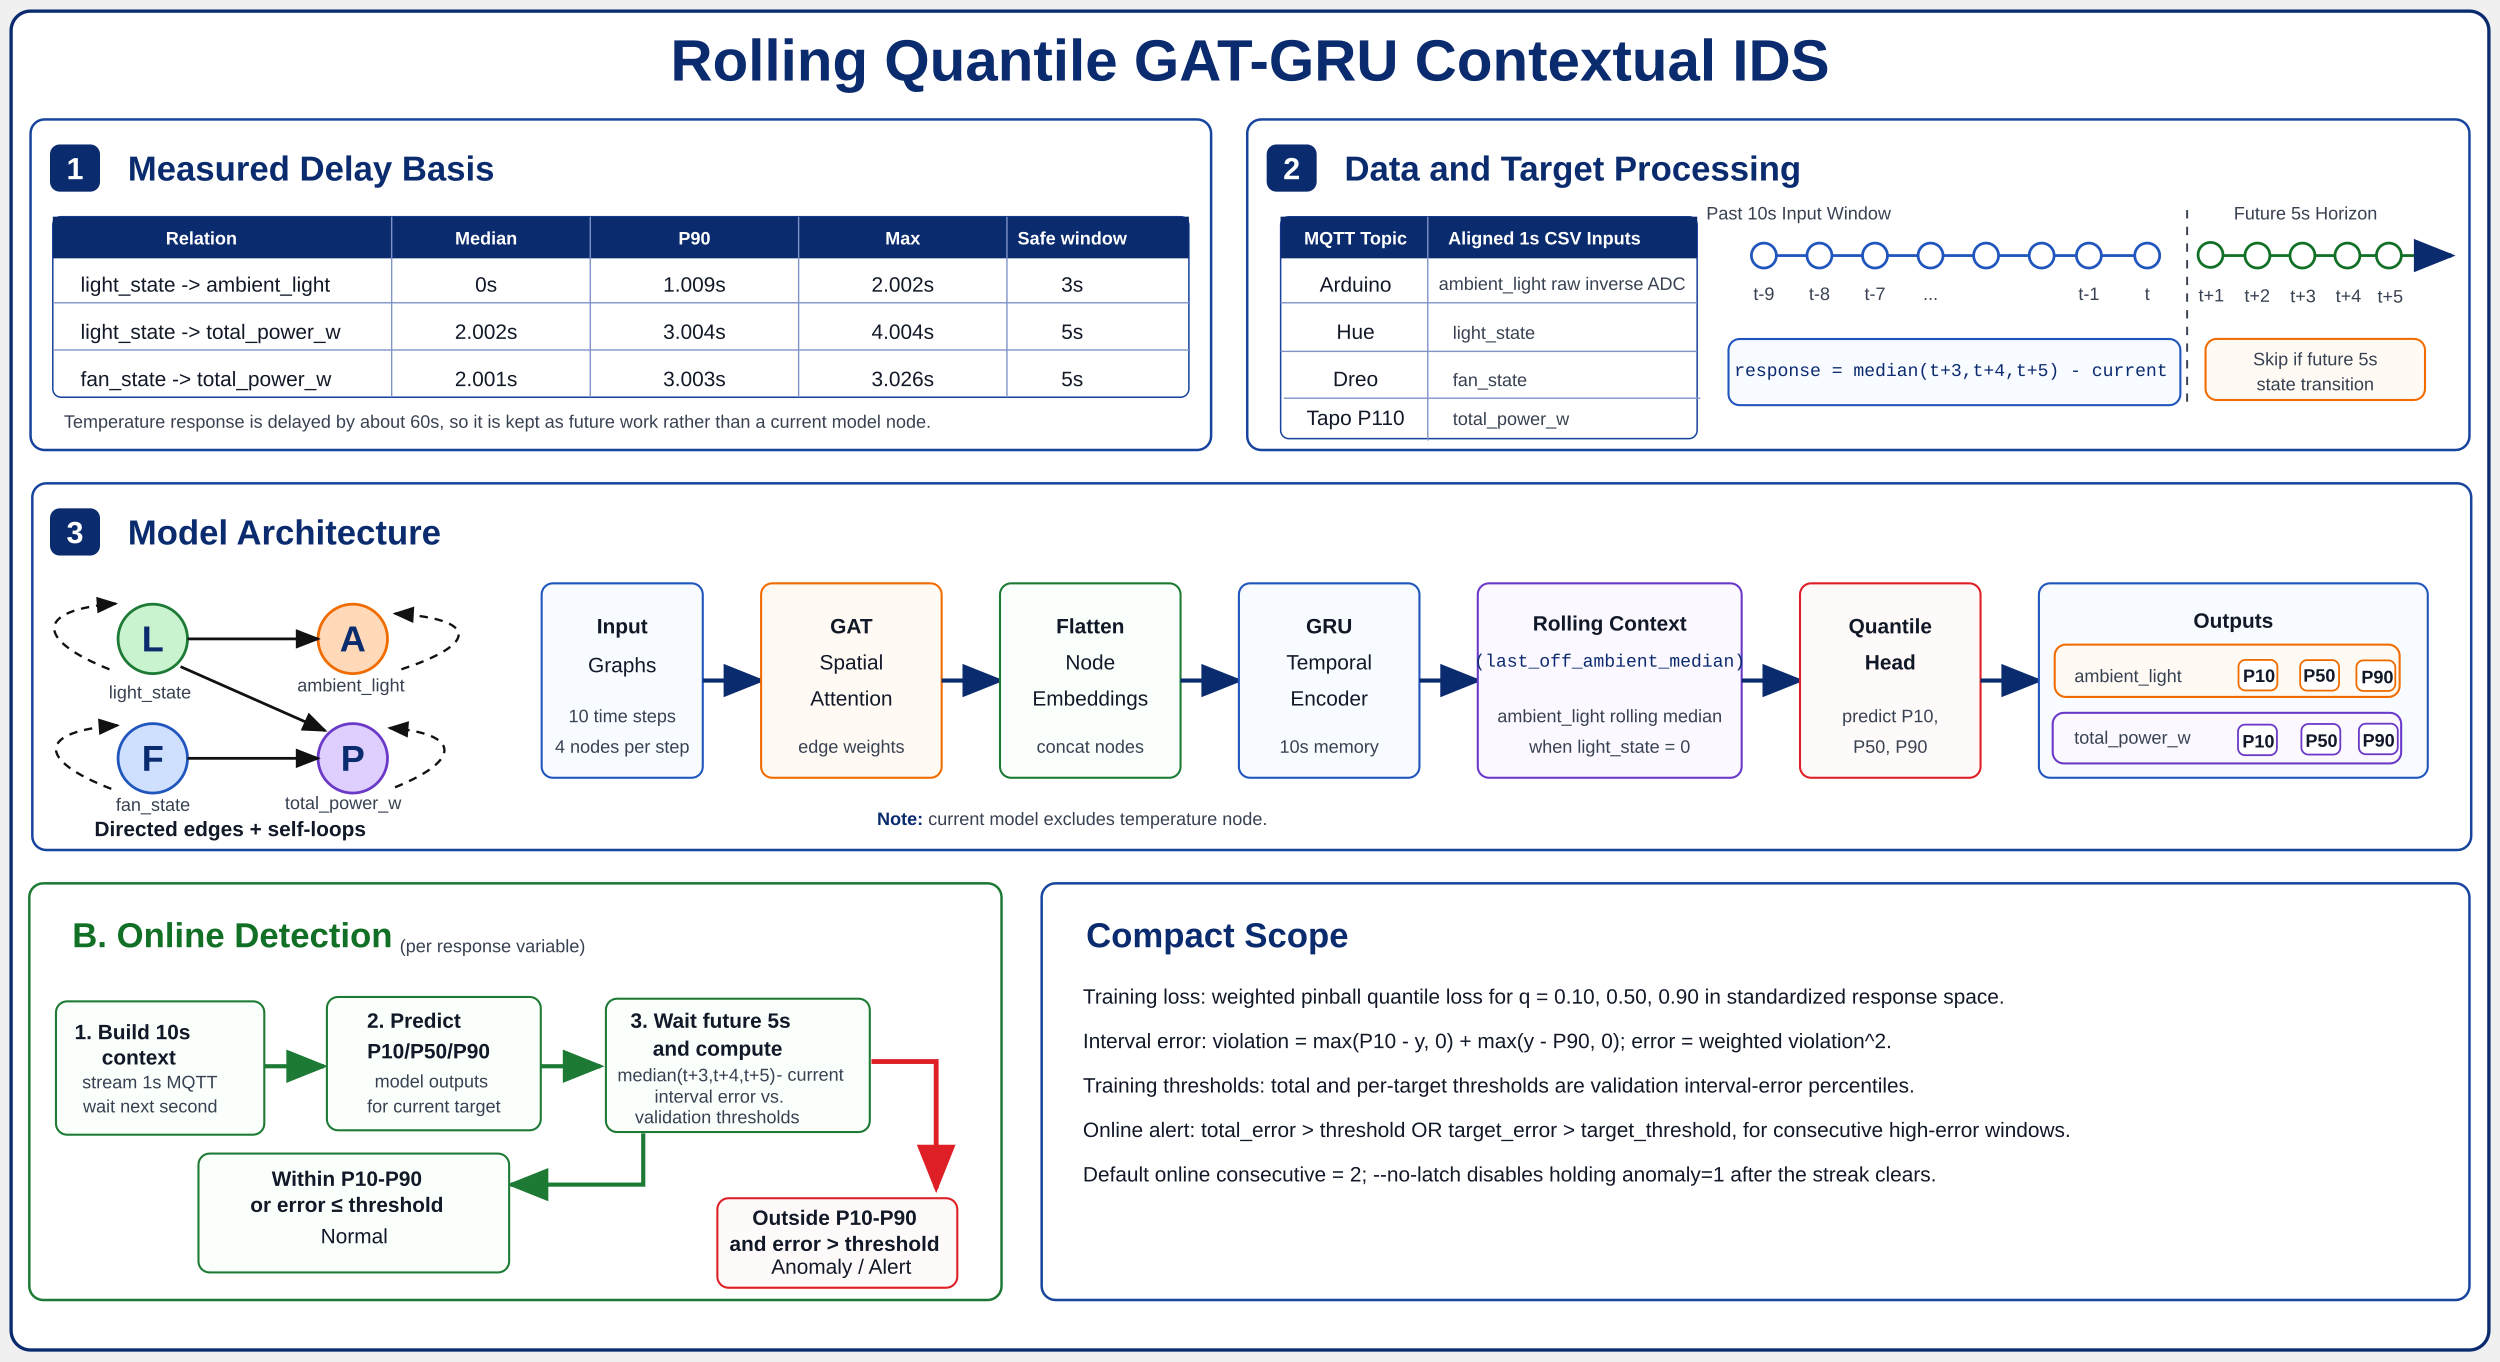
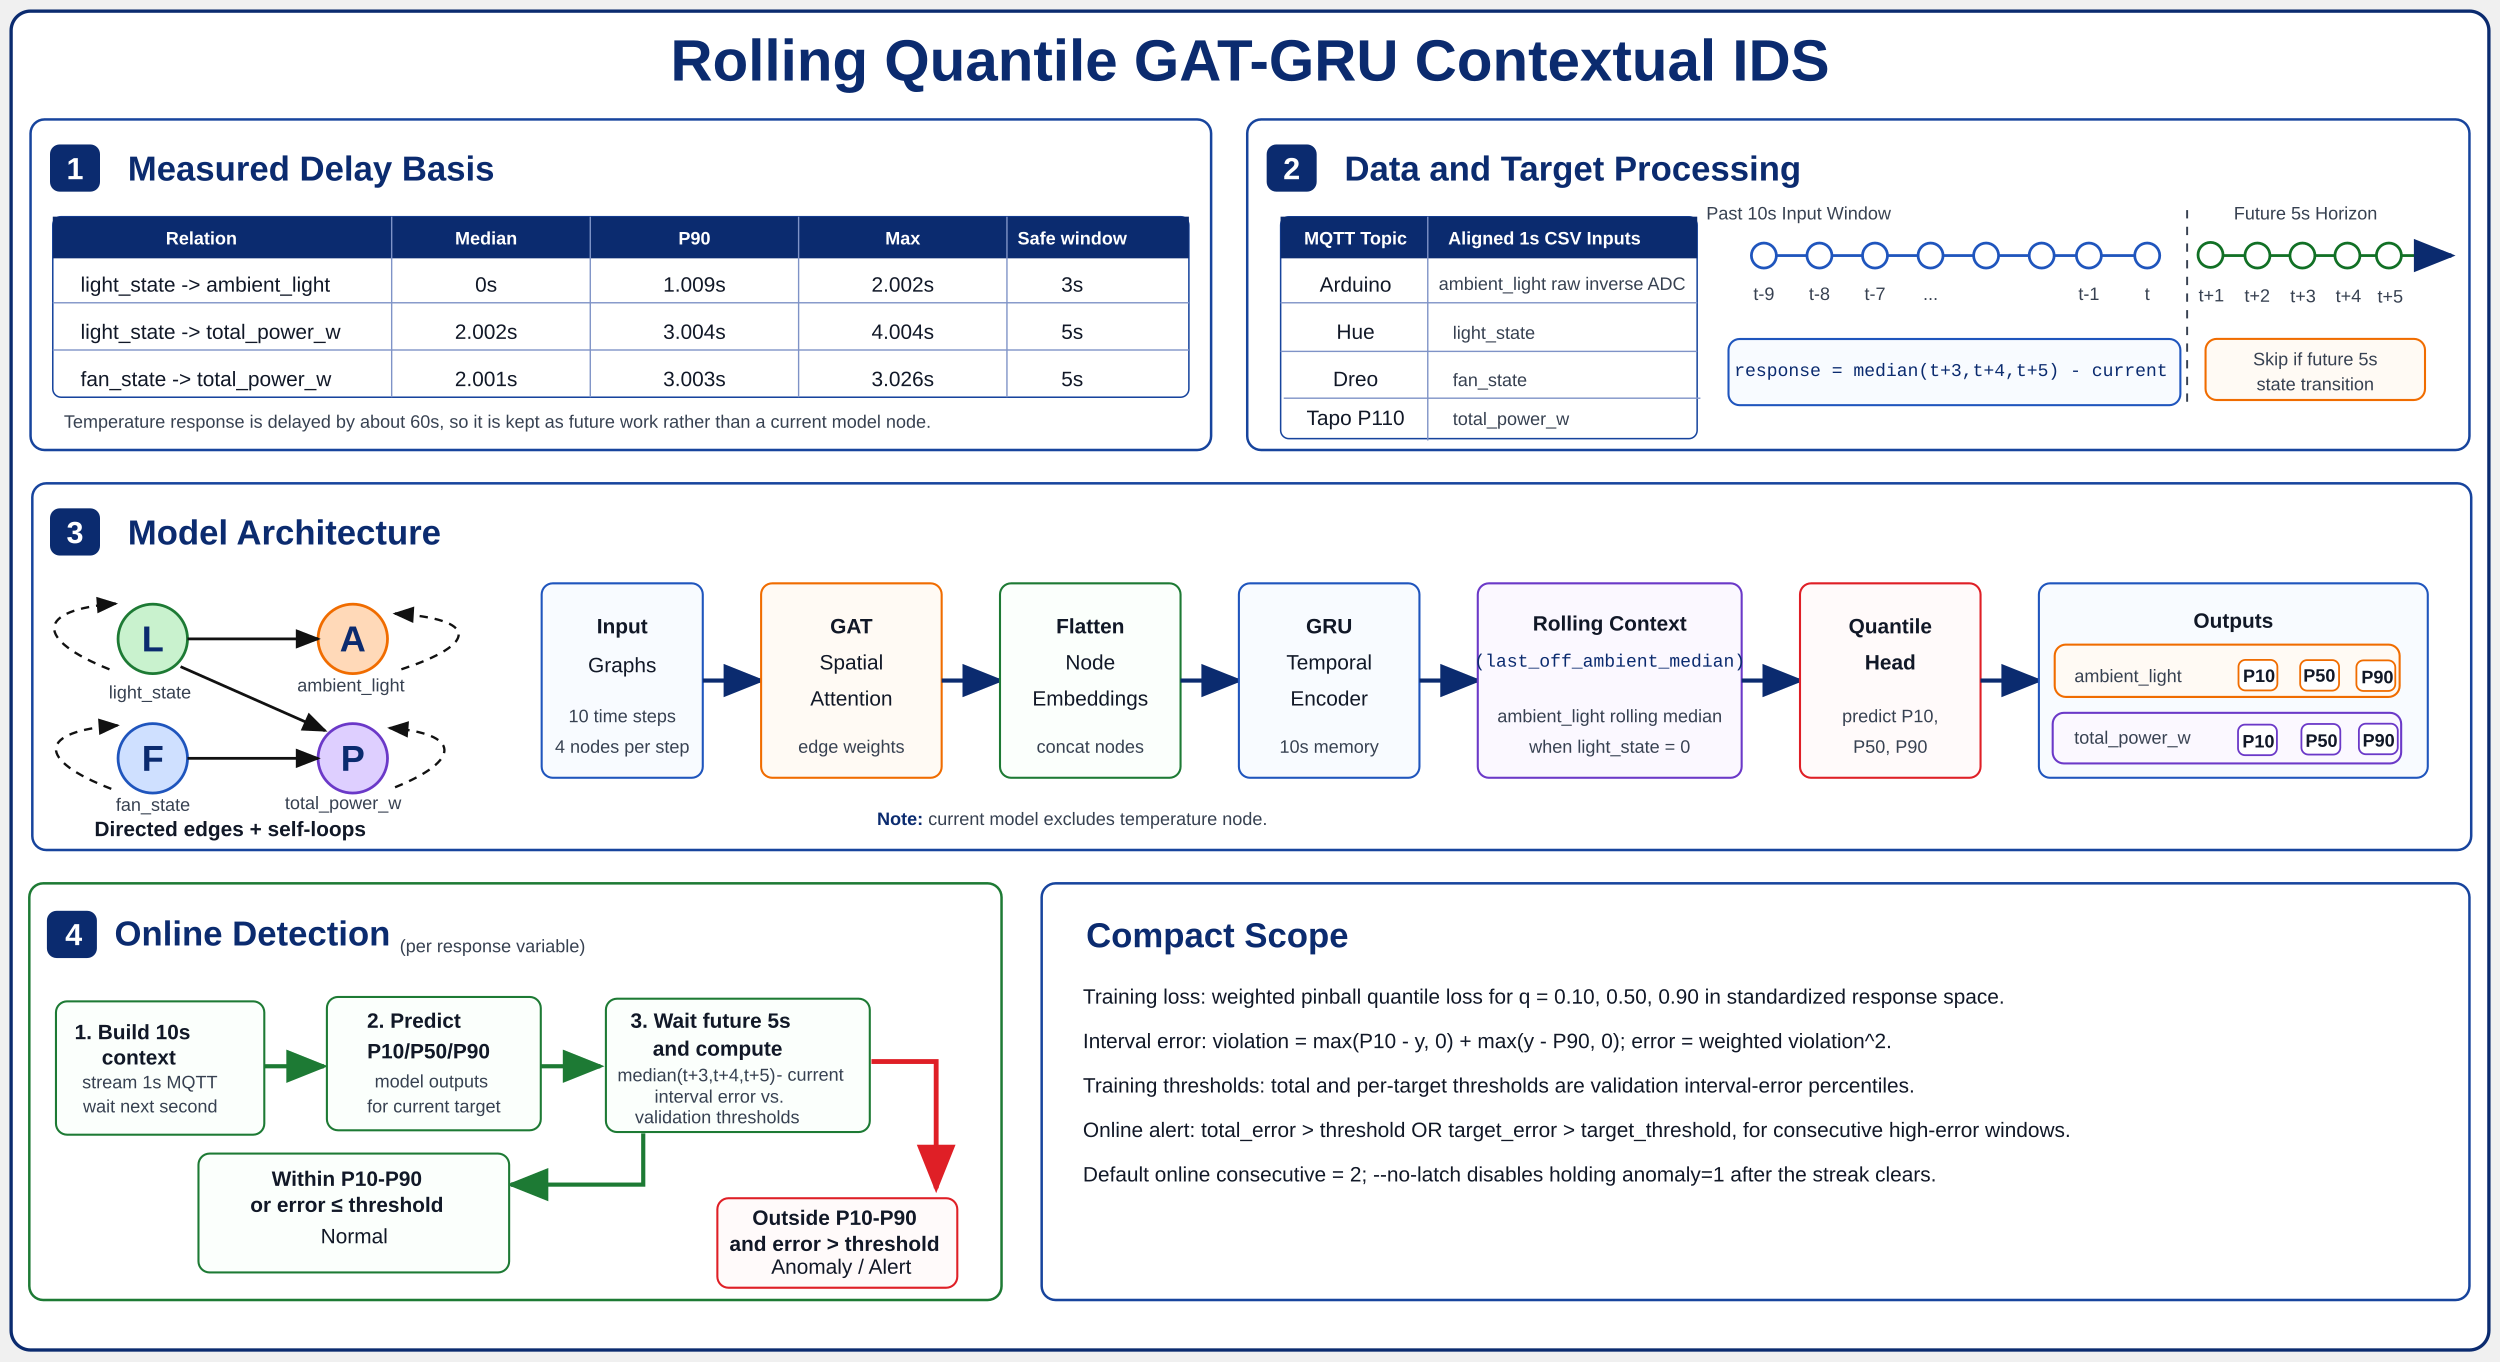
- <svg xmlns="http://www.w3.org/2000/svg" width="1800" height="980" viewBox="0 0 1800 980" version="1.1" id="svg137">
+ <svg xmlns="http://www.w3.org/2000/svg" xmlns:xlink="http://www.w3.org/1999/xlink" width="1800" height="980" viewBox="0 0 1800 980" version="1.1" id="svg137">
  <defs id="defs4">
+     <linearGradient id="swatch2">
+       <stop style="stop-color:#117025;stop-opacity:1;" offset="0" id="stop2" />
+     </linearGradient>
+     <linearGradient id="swatch1">
+       <stop style="stop-color:#0b2b6f;stop-opacity:1;" offset="0" id="stop1" />
+     </linearGradient>
    <style id="style1">
      .page{fill:#fff;stroke:#0b2b6f;stroke-width:2.4;rx:14}
      .panel{fill:#fff;stroke:#17449d;stroke-width:1.8;rx:10}
      .greenPanel{fill:#fff;stroke:#1d7a34;stroke-width:1.8;rx:10}
      .title{font-family:Arial,Helvetica,sans-serif;font-size:42px;font-weight:800;fill:#0b2b6f}
      .h{font-family:Arial,Helvetica,sans-serif;font-size:25px;font-weight:800;fill:#0b2b6f}
      .hg{font-family:Arial,Helvetica,sans-serif;font-size:25px;font-weight:800;fill:#117025}
      .t{font-family:Arial,Helvetica,sans-serif;font-size:15px;fill:#111827}
      .s{font-family:Arial,Helvetica,sans-serif;font-size:13px;fill:#374151}
      .tiny{font-family:Arial,Helvetica,sans-serif;font-size:12px;fill:#374151}
      .mono{font-family:"Courier New",monospace;font-size:13px;fill:#0b2b6f}
      .badge{fill:#0b2b6f;rx:7}.badgeText{font-family:Arial,Helvetica,sans-serif;font-size:22px;font-weight:800;fill:white}
      .head{fill:#0b2b6f}.headText{font-family:Arial,Helvetica,sans-serif;font-size:13px;font-weight:800;fill:white}
      .grid{stroke:#7f93c7;stroke-width:1}.boxB{fill:#f8fbff;stroke:#1f55bd;stroke-width:1.5;rx:8}
      .boxO{fill:#fffaf4;stroke:#f06c00;stroke-width:1.5;rx:8}.boxG{fill:#fbfffc;stroke:#1d7a34;stroke-width:1.5;rx:8}
      .boxP{fill:#fbf8ff;stroke:#6b39c8;stroke-width:1.5;rx:8}.boxR{fill:#fffafa;stroke:#df1f26;stroke-width:1.5;rx:8}
      .arrow{fill:none;stroke:#0b2b6f;stroke-width:3;marker-end:url(#arrow)}
      .arrowG{fill:none;stroke:#1d7a34;stroke-width:3;marker-end:url(#arrowG)}
      .arrowR{fill:none;stroke:#df1f26;stroke-width:3;marker-end:url(#arrowR)}
      .edge{fill:none;stroke:#111;stroke-width:2;marker-end:url(#arrowBlack)}
      .loop{fill:none;stroke:#111;stroke-width:1.7;stroke-dasharray:6 5;marker-end:url(#arrowBlack)}
      .nodeText{font-family:Arial,Helvetica,sans-serif;font-size:26px;font-weight:800;fill:#0b2b6f}
      .chip{fill:#fff;stroke-width:1.3;rx:5}.chipO{stroke:#f06c00}.chipP{stroke:#6b39c8}
      .chipText{font-family:Arial,Helvetica,sans-serif;font-size:13px;font-weight:800;fill:#111827}
    </style>
    <marker id="arrow" markerWidth="10" markerHeight="8" refX="9" refY="4" orient="auto">
      <path d="M0,0 L10,4 L0,8 Z" fill="#0b2b6f" id="path1" />
    </marker>
    <marker id="arrowG" markerWidth="10" markerHeight="8" refX="9" refY="4" orient="auto" viewBox="0 0 10 8" preserveAspectRatio="xMidYMid">
      <path d="M0,0 L10,4 L0,8 Z" fill="#1d7a34" id="path2" />
    </marker>
    <marker id="arrowR" markerWidth="10" markerHeight="8" refX="9" refY="4" orient="auto" viewBox="0 0 10 8" preserveAspectRatio="xMidYMid">
      <path d="M0,0 L10,4 L0,8 Z" fill="#df1f26" id="path3" />
    </marker>
    <marker id="arrowBlack" markerWidth="9" markerHeight="7" refX="8" refY="3.5" orient="auto">
      <path d="M0,0 L9,3.5 L0,7 Z" fill="#111" id="path4" />
    </marker>
+     <linearGradient xlink:href="#swatch1" id="linearGradient1" x1="93.77" y1="383.199" x2="316.573" y2="383.199" gradientUnits="userSpaceOnUse" />
+     <linearGradient xlink:href="#swatch1" id="linearGradient2" x1="83.513" y1="671.784" x2="279.375" y2="671.784" gradientUnits="userSpaceOnUse" />
  </defs>
  <rect class="page" x="8" y="8" width="1784" height="964" id="rect4" />
  <text class="title" x="900" y="58" text-anchor="middle" id="text4">Rolling Quantile GAT-GRU Contextual IDS</text>
  <rect class="panel" x="22" y="86" width="850" height="238" id="rect5" />
  <rect class="badge" x="36" y="104" width="36" height="34" id="rect6" />
  <text class="badgeText" x="54" y="129" text-anchor="middle" id="text6">1</text>
  <text class="h" x="92" y="130" id="text7">Measured Delay Basis</text>
  <rect x="38" y="156" width="818" height="130" fill="#fff" stroke="#17449d" stroke-width="1.1" rx="6" id="rect7" />
  <rect class="head" x="38" y="156" width="818" height="30" id="rect8" />
  <text class="headText" x="145" y="176" text-anchor="middle" id="text8">Relation</text>
  <text class="headText" x="350" y="176" text-anchor="middle" id="text9">Median</text>
  <text class="headText" x="500" y="176" text-anchor="middle" id="text10">P90</text>
  <text class="headText" x="650" y="176" text-anchor="middle" id="text11">Max</text>
  <text class="headText" x="772" y="176" text-anchor="middle" id="text12">Safe window</text>
  <line class="grid" x1="282" y1="156" x2="282" y2="286" id="line12" />
  <line class="grid" x1="425" y1="156" x2="425" y2="286" id="line13" />
  <line class="grid" x1="575" y1="156" x2="575" y2="286" id="line14" />
  <line class="grid" x1="725" y1="156" x2="725" y2="286" id="line15" />
  <line class="grid" x1="38" y1="218" x2="856" y2="218" id="line16" />
  <line class="grid" x1="38" y1="252" x2="856" y2="252" id="line17" />
  <text class="t" x="58" y="210" id="text17">light_state -&gt; ambient_light</text>
  <text class="t" x="350" y="210" text-anchor="middle" id="text18">0s</text>
  <text class="t" x="500" y="210" text-anchor="middle" id="text19">1.009s</text>
  <text class="t" x="650" y="210" text-anchor="middle" id="text20">2.002s</text>
  <text class="t" x="772" y="210" text-anchor="middle" id="text21">3s</text>
  <text class="t" x="58" y="244" id="text22">light_state -&gt; total_power_w</text>
  <text class="t" x="350" y="244" text-anchor="middle" id="text23">2.002s</text>
  <text class="t" x="500" y="244" text-anchor="middle" id="text24">3.004s</text>
  <text class="t" x="650" y="244" text-anchor="middle" id="text25">4.004s</text>
  <text class="t" x="772" y="244" text-anchor="middle" id="text26">5s</text>
  <text class="t" x="58" y="278" id="text27">fan_state -&gt; total_power_w</text>
  <text class="t" x="350" y="278" text-anchor="middle" id="text28">2.001s</text>
  <text class="t" x="500" y="278" text-anchor="middle" id="text29">3.003s</text>
  <text class="t" x="650" y="278" text-anchor="middle" id="text30">3.026s</text>
  <text class="t" x="772" y="278" text-anchor="middle" id="text31">5s</text>
  <text class="s" x="46" y="308" id="text32">Temperature response is delayed by about 60s, so it is kept as future work rather than a current model node.</text>
  <rect class="panel" x="898" y="86" width="880" height="238" id="rect32" />
  <circle cx="1591.573" cy="183.532" r="9" fill="#ffffff" stroke="#117025" stroke-width="2" id="circle60-9" />
  <rect class="badge" x="912" y="104" width="36" height="34" id="rect33" />
  <text class="badgeText" x="930" y="129" text-anchor="middle" id="text33">2</text>
  <text class="h" x="968" y="130" id="text34">Data and Target Processing</text>
  <rect x="922.055" y="156.055" width="299.89" height="159.781" fill="#ffffff" stroke="#17449d" stroke-width="1.1" rx="5.998" id="rect34" />
  <rect class="head" x="922" y="156" width="300" height="30" id="rect35" />
  <text class="headText" x="976" y="176" text-anchor="middle" id="text35">MQTT Topic</text>
  <text class="headText" x="1112" y="176" text-anchor="middle" id="text36">Aligned 1s CSV Inputs</text>
  <line class="grid" x1="1028" y1="156" x2="1028" y2="317.159" id="line36" />
  <line class="grid" x1="922" y1="218" x2="1222" y2="218" id="line37" />
  <line class="grid" x1="922" y1="253" x2="1222" y2="253" id="line38" />
  <line class="grid" x1="924.292" y1="286.697" x2="1224.292" y2="286.697" id="line38-8" style="stroke:#7f93c7;stroke-width:1" />
  <text class="t" x="976" y="210" text-anchor="middle" fill="#f06c00" id="text38">Arduino</text>
  <text class="s" x="1035.858" y="208.732" id="text39">ambient_light raw inverse ADC</text>
  <text class="t" x="976" y="244" text-anchor="middle" fill="#117025" id="text40">Hue</text>
  <text class="s" x="1046" y="244" id="text41">light_state</text>
  <text class="t" x="976" y="278" text-anchor="middle" fill="#1f55bd" id="text42">Dreo</text>
  <text class="s" x="1046" y="278" id="text43">fan_state</text>
  <text class="t" x="976" y="306" text-anchor="middle" fill="#6b39c8" id="text44">Tapo P110</text>
  <text class="s" x="1046" y="306" id="text45">total_power_w</text>
  <text class="s" x="1295" y="158" text-anchor="middle" fill="#1f55bd" id="text46">Past 10s Input Window</text>
  <line x1="1270" y1="184" x2="1546" y2="184" stroke="#1f55bd" stroke-width="2" id="line46" />
  <text class="s" x="1270" y="216" text-anchor="middle" id="text47">t-9</text>
  <text class="s" x="1310" y="216" text-anchor="middle" id="text48">t-8</text>
  <text class="s" x="1350" y="216" text-anchor="middle" id="text49">t-7</text>
  <text class="s" x="1390" y="216" text-anchor="middle" id="text50">...</text>
  <text class="s" x="1504" y="216" text-anchor="middle" id="text51">t-1</text>
  <text class="s" x="1546" y="216" text-anchor="middle" id="text52">t</text>
  <text class="s" x="1592.172" y="217.014" text-anchor="middle" id="text52-2" style="font-size:13px;font-family:Arial, Helvetica, sans-serif;fill:#374151">t+1</text>
  <text class="s" x="1625.197" y="217.293" text-anchor="middle" id="text52-2-5" style="font-size:13px;font-family:Arial, Helvetica, sans-serif;fill:#374151">t+2</text>
  <text class="s" x="1658.177" y="217.603" text-anchor="middle" id="text52-2-1" style="font-size:13px;font-family:Arial, Helvetica, sans-serif;fill:#374151">t+3</text>
  <text class="s" x="1690.865" y="217.5" text-anchor="middle" id="text52-2-11" style="font-size:13px;font-family:Arial, Helvetica, sans-serif;fill:#374151">t+4</text>
  <text class="s" x="1721" y="217.844" text-anchor="middle" id="text52-2-2" style="font-size:13px;font-family:Arial, Helvetica, sans-serif;fill:#374151">t+5</text>
  <circle cx="1270" cy="184" r="9" fill="#fff" stroke="#1f55bd" stroke-width="2" id="circle52" />
  <circle cx="1310" cy="184" r="9" fill="#fff" stroke="#1f55bd" stroke-width="2" id="circle53" />
  <circle cx="1350" cy="184" r="9" fill="#fff" stroke="#1f55bd" stroke-width="2" id="circle54" />
  <circle cx="1390" cy="184" r="9" fill="#fff" stroke="#1f55bd" stroke-width="2" id="circle55" />
  <circle cx="1430" cy="184" r="9" fill="#fff" stroke="#1f55bd" stroke-width="2" id="circle56" />
  <circle cx="1470" cy="184" r="9" fill="#fff" stroke="#1f55bd" stroke-width="2" id="circle57" />
  <circle cx="1504" cy="184" r="9" fill="#fff" stroke="#1f55bd" stroke-width="2" id="circle58" />
  <circle cx="1546" cy="184" r="9" fill="#fff" stroke="#1f55bd" stroke-width="2" id="circle59" />
  <line x1="1574.732" y1="151.268" x2="1574.732" y2="293.268" stroke="#374151" stroke-width="1.4" stroke-dasharray="6, 6" id="line59" />
  <text class="s" x="1660" y="158" text-anchor="middle" fill="#117025" id="text59">Future 5s Horizon</text>
  <line x1="1600" y1="184" x2="1748" y2="184" stroke="#117025" stroke-width="2" id="line60" />
  <path d="M1748 184 L1765 184" class="arrow" id="path60" />
  <circle cx="1625.356" cy="184" r="9" fill="#ffffff" stroke="#117025" stroke-width="2" id="circle60" />
  <circle cx="1657.749" cy="184" r="9" fill="#ffffff" stroke="#117025" stroke-width="2" id="circle61" />
  <circle cx="1690.142" cy="184" r="9" fill="#ffffff" stroke="#117025" stroke-width="2" id="circle62" />
  <circle cx="1720" cy="184" r="9" fill="#fff" stroke="#117025" stroke-width="2" id="circle63" />
  <rect class="boxB" x="1244.524" y="244.077" width="325.345" height="47.65" id="rect63" />
  <text class="mono" x="1404.661" y="270.732" text-anchor="middle" id="text63">response = median(t+3,t+4,t+5) - current</text>
  <rect class="boxO" x="1588" y="244" width="158" height="44" id="rect64" />
  <text class="s" x="1667" y="263" text-anchor="middle" fill="#d95d00" id="text64">Skip if future 5s</text>
  <text class="s" x="1667" y="281" text-anchor="middle" fill="#d95d00" id="text65">state transition</text>
  <rect class="panel" x="23.268" y="348" width="1756" height="264" id="rect65" />
  <rect class="badge" x="36" y="366" width="36" height="34" id="rect66" />
+   <rect class="badge" x="190" y="660" width="36" height="34" id="rect66-7" style="fill:#0b2b6f" />
  <text class="badgeText" x="54" y="391" text-anchor="middle" id="text66">3</text>
-   <text class="h" x="92" y="392" id="text67">Model Architecture</text>
+   <text class="h" x="92" y="392" id="text67" style="fill:url(#linearGradient1)">Model Architecture</text>
  <circle cx="110" cy="460" r="25" fill="#c9f2ce" stroke="#1d7a34" stroke-width="2" id="circle67" />
  <text class="nodeText" x="110" y="469" text-anchor="middle" id="text68">L</text>
  <circle cx="110" cy="546" r="25" fill="#cfe0ff" stroke="#1f55bd" stroke-width="2" id="circle68" />
  <text class="nodeText" x="110" y="555" text-anchor="middle" id="text69">F</text>
  <circle cx="254" cy="460" r="25" fill="#ffd9b8" stroke="#f06c00" stroke-width="2" id="circle69" />
  <text class="nodeText" x="254" y="469" text-anchor="middle" id="text70">A</text>
  <circle cx="254" cy="546" r="25" fill="#decfff" stroke="#6b39c8" stroke-width="2" id="circle70" />
  <text class="nodeText" x="254" y="555" text-anchor="middle" id="text71">P</text>
  <path class="edge" d="M135 460 L229 460" id="path71" />
  <path class="edge" d="M130 480 L234 526" id="path72" />
  <path class="edge" d="M135 546 L229 546" id="path73" />
  <path class="loop" d="M 78.811,481.925 C 24.994,460.443 24.994,438.961 83.295,434.664" id="path74" />
  <path class="loop" d="m 288.98,481.909 c 55.8,-18.218 55.8,-36.437 -4.65,-40.081" id="path75" />
  <path class="loop" d="M 80.12,567.976 C 26.289,547.21 26.289,526.445 84.606,522.292" id="path76" />
  <path class="loop" d="m 284.45,566.841 c 48.027,-19.403 48.027,-38.806 -4.002,-42.687" id="path77" />
  <text class="s" x="78.339" y="502.875" id="text77">light_state</text>
  <text class="s" x="83.41" y="583.803" id="text78">fan_state</text>
  <text class="s" x="214" y="497.803" id="text79">ambient_light</text>
  <text class="s" x="205.125" y="582.536" id="text80">total_power_w</text>
  <text class="t" x="68" y="602" fill="#0b2b6f" font-weight="800" id="text81">Directed edges + self-loops</text>
  <rect class="boxB" x="390" y="420" width="116" height="140" id="rect81" />
  <text class="t" x="448" y="456" text-anchor="middle" font-weight="800" fill="#0b2b6f" id="text82">Input</text>
  <text class="t" x="448" y="484" text-anchor="middle" id="text83">Graphs</text>
  <text class="s" x="448" y="520" text-anchor="middle" id="text84">10 time steps</text>
  <text class="s" x="448" y="542" text-anchor="middle" id="text85">4 nodes per step</text>
  <path class="arrow" d="M506 490 L548 490" id="path85" />
  <rect class="boxO" x="548" y="420" width="130" height="140" id="rect85" />
  <text class="t" x="613" y="456" text-anchor="middle" font-weight="800" id="text86">GAT</text>
  <text class="t" x="613" y="482" text-anchor="middle" id="text87">Spatial</text>
  <text class="t" x="613" y="508" text-anchor="middle" id="text88">Attention</text>
  <text class="s" x="613" y="542" text-anchor="middle" id="text89">edge weights</text>
  <path class="arrow" d="M678 490 L720 490" id="path89" />
  <rect class="boxG" x="720" y="420" width="130" height="140" id="rect89" />
  <text class="t" x="785" y="456" text-anchor="middle" font-weight="800" id="text90">Flatten</text>
  <text class="t" x="785" y="482" text-anchor="middle" id="text91">Node</text>
  <text class="t" x="785" y="508" text-anchor="middle" id="text92">Embeddings</text>
  <text class="s" x="785" y="542" text-anchor="middle" id="text93">concat nodes</text>
  <path class="arrow" d="M850 490 L892 490" id="path93" />
  <rect class="boxB" x="892" y="420" width="130" height="140" id="rect93" />
  <text class="t" x="957" y="456" text-anchor="middle" font-weight="800" fill="#0b2b6f" id="text94">GRU</text>
  <text class="t" x="957" y="482" text-anchor="middle" fill="#0b2b6f" id="text95">Temporal</text>
  <text class="t" x="957" y="508" text-anchor="middle" fill="#0b2b6f" id="text96">Encoder</text>
  <text class="s" x="957" y="542" text-anchor="middle" id="text97">10s memory</text>
  <path class="arrow" d="M1022 490 L1064 490" id="path97" />
  <rect class="boxP" x="1064" y="420" width="190" height="140" id="rect97" />
  <text class="t" x="1159" y="454" text-anchor="middle" font-weight="800" fill="#0b2b6f" id="text98">Rolling Context</text>
  <text class="mono" x="1159" y="480" text-anchor="middle" id="text99">(last_off_ambient_median)</text>
  <text class="s" x="1159" y="520" text-anchor="middle" id="text100">ambient_light rolling median</text>
  <text class="s" x="1159" y="542" text-anchor="middle" id="text101">when light_state = 0</text>
  <path class="arrow" d="M1254 490 L1296 490" id="path101" />
  <rect class="boxR" x="1296" y="420" width="130" height="140" id="rect101" />
  <text class="t" x="1361" y="456" text-anchor="middle" font-weight="800" fill="#df1f26" id="text102">Quantile</text>
  <text class="t" x="1361" y="482" text-anchor="middle" font-weight="800" fill="#df1f26" id="text103">Head</text>
  <text class="s" x="1361" y="520" text-anchor="middle" id="text104">predict P10,</text>
  <text class="s" x="1361" y="542" text-anchor="middle" id="text105">P50, P90</text>
  <path class="arrow" d="M1426 490 L1468 490" id="path105" />
  <rect class="boxB" x="1468" y="420" width="280" height="140" id="rect105" />
  <text class="t" x="1608" y="452" text-anchor="middle" font-weight="800" fill="#0b2b6f" id="text106">Outputs</text>
  <rect class="boxO" x="1479.389" y="464.121" width="248.348" height="37.67" id="rect106" />
  <text class="s" x="1493.519" y="491.125" fill="#d95d00" id="text107">ambient_light</text>
  <rect class="chip chipO" x="1611.716" y="475.125" width="28" height="22" id="rect107" />
  <text class="chipText" x="1626.502" y="491.035" text-anchor="middle" id="text108">P10</text>
  <rect class="chip chipO" x="1656.122" y="475.259" width="28" height="22" id="rect108" />
  <text class="chipText" x="1669.898" y="490.811" text-anchor="middle" id="text109">P50</text>
  <rect class="chip chipO" x="1696.604" y="475.484" width="28" height="22" id="rect109" />
  <text class="chipText" x="1711.725" y="491.932" text-anchor="middle" id="text110">P90</text>
  <rect class="boxP" x="1477.938" y="513.246" width="250.902" height="36.421" id="rect110" />
  <text class="s" x="1493.415" y="535.484" fill="#3f1b88" id="text111">total_power_w</text>
  <rect class="chip chipP" x="1611.381" y="521.725" width="28" height="22" id="rect111" />
  <text class="chipText" x="1626.054" y="538.173" text-anchor="middle" id="text112">P10</text>
  <rect class="chip chipP" x="1657.018" y="521.277" width="28" height="22" id="rect112" />
  <text class="chipText" x="1671.467" y="537.725" text-anchor="middle" id="text113">P50</text>
  <rect class="chip chipP" x="1698.397" y="521.052" width="28" height="22" id="rect113" />
  <text class="chipText" x="1712.621" y="537.501" text-anchor="middle" id="text114">P90</text>
  <text class="s" x="772" y="594" text-anchor="middle" id="text115">
    <tspan font-weight="800" fill="#0b2b6f" id="tspan114">Note:</tspan> current model excludes temperature node.</text>
  <rect class="greenPanel" x="21.104" y="636" width="700" height="300" id="rect115" />
-   <text class="hg" x="52" y="682" id="text116">B. Online Detection</text>
+   <text class="hg" x="82.427" y="680.732" id="text116" style="fill:url(#linearGradient2)">Online Detection</text>
  <text class="s" x="287.79" y="685.586" id="text117">(per response variable)</text>
  <rect class="boxG" x="40.295" y="720.973" width="150" height="96" id="rect117" />
  <text class="t" x="95.393" y="748.241" text-anchor="middle" font-weight="800" fill="#117025" id="text118">1. Build 10s</text>
  <text class="t" x="99.939" y="766.437" text-anchor="middle" font-weight="800" fill="#117025" id="text119">context</text>
  <text class="s" x="107.885" y="783.563" text-anchor="middle" id="text120">stream 1s MQTT</text>
  <text class="s" x="108.18" y="800.929" text-anchor="middle" id="text121">wait next second</text>
  <path class="arrowG" d="m 190.207,767.705 h 42.948" id="path121" />
  <rect class="boxG" x="235.366" y="717.803" width="154" height="96" id="rect121" />
  <text class="t" x="298.027" y="740" text-anchor="middle" font-weight="800" fill="#117025" id="text122">2. Predict</text>
  <text class="t" x="308.563" y="762" text-anchor="middle" font-weight="800" fill="#117025" id="text123">P10/P50/P90</text>
  <text class="s" x="310.563" y="782.929" text-anchor="middle" id="text124">model outputs</text>
  <text class="s" x="312.366" y="800.929" text-anchor="middle" id="text125">for current target</text>
  <path class="arrowG" d="m 389.278,767.705 h 42.948" id="path125" />
  <rect class="boxG" x="436.251" y="719.071" width="190" height="96" id="rect125" />
  <text class="t" x="511.6" y="740" text-anchor="middle" font-weight="800" fill="#117025" id="text126">3. Wait future 5s</text>
  <text class="t" x="516.671" y="760.098" text-anchor="middle" font-weight="800" fill="#117025" id="text127">and compute</text>
  <text class="s" x="501.458" y="778.492" text-anchor="middle" id="text128">median(t+3,t+4,t+5)</text>
  <text class="s" x="583.23" y="778.109" text-anchor="middle" id="text129">- current</text>
  <path class="arrowG" d="m 463.131,816.005 v 36.926 h -95.337" id="path129" />
  <path class="arrowR" d="m 627.459,764.305 h 46.585 v 91.298" id="path130" style="stroke-width:3.486;stroke-linecap:butt;stroke-miterlimit:4;stroke-dasharray:none;marker-end:url(#arrowR);paint-order:stroke markers fill" />
  <rect class="boxG" x="142.901" y="830.582" width="223.679" height="85.571" id="rect130" />
  <text class="t" x="251.815" y="853.827" text-anchor="middle" font-weight="800" fill="#117025" id="text130">
    <tspan id="tspan137" x="251.815" y="853.827">Within P10-P90</tspan>
    <tspan id="tspan138" x="251.815" y="872.577">or error ≤ threshold</tspan>
    <tspan x="251.815" y="891.327" id="tspan139" />
  </text>
  <text class="t" x="255.048" y="895.165" text-anchor="middle" fill="#117025" id="text131">Normal</text>
  <rect class="boxR" x="516.499" y="862.727" width="172.754" height="64.438" id="rect131" />
  <text class="t" x="602.943" y="881.907" text-anchor="middle" font-weight="800" fill="#117025" id="text130-4" style="font-size:15px;font-family:Arial, Helvetica, sans-serif;fill:#111827">
    <tspan id="tspan138-3" x="602.943" y="881.907">Outside P10-P90</tspan>
    <tspan x="602.943" y="900.657" id="tspan141">and error &gt; threshold</tspan>
    <tspan x="602.943" y="919.407" id="tspan139-2" />
  </text>
  <text class="t" x="605.728" y="917.115" text-anchor="middle" fill="#df1f26" id="text133">Anomaly / Alert</text>
  <rect class="panel" x="750" y="636" width="1028" height="300" id="rect133" />
  <text class="t" x="779.695" y="722.632" id="text135" style="font-size:15px;font-family:Arial, Helvetica, sans-serif;fill:#111827">Training loss: weighted pinball quantile loss for q = 0.10, 0.50, 0.90 in standardized response space.</text>
  <text class="t" x="779.695" y="754.632" id="text136" style="font-size:15px;font-family:Arial, Helvetica, sans-serif;fill:#111827">Interval error: violation = max(P10 - y, 0) + max(y - P90, 0); error = weighted violation^2.</text>
  <text class="t" x="779.695" y="786.632" id="text137" style="font-size:15px;font-family:Arial, Helvetica, sans-serif;fill:#111827">Training thresholds: total and per-target thresholds are validation interval-error percentiles.</text>
  <text class="t" x="779.695" y="818.632" id="text138" style="font-size:15px;font-family:Arial, Helvetica, sans-serif;fill:#111827">Online alert: total_error &gt; threshold OR target_error &gt; target_threshold, for consecutive high-error windows.</text>
  <text class="t" x="779.695" y="850.632" id="text139" style="font-size:15px;font-family:Arial, Helvetica, sans-serif;fill:#111827">Default online consecutive = 2; --no-latch disables holding anomaly=1 after the streak clears.</text>
  <text class="h" x="782" y="682" id="text134">Compact Scope</text>
  <text class="s" x="517.857" y="793.906" text-anchor="middle" id="text128-7" style="font-size:13px;font-family:Arial, Helvetica, sans-serif;fill:#374151">interval error vs.</text>
  <text class="s" x="516.419" y="808.736" text-anchor="middle" id="text129-6" style="font-size:13px;font-family:Arial, Helvetica, sans-serif;fill:#374151">validation thresholds</text>
+   <rect class="badge" x="33.77" y="655.788" width="36" height="34" id="rect66-1" style="fill:#0b2b6f" />
+   <text class="badgeText" x="53.047" y="680.512" text-anchor="middle" id="text66-7" style="font-weight:800;font-size:22px;font-family:Arial, Helvetica, sans-serif;fill:#ffffff">4</text>
</svg>
